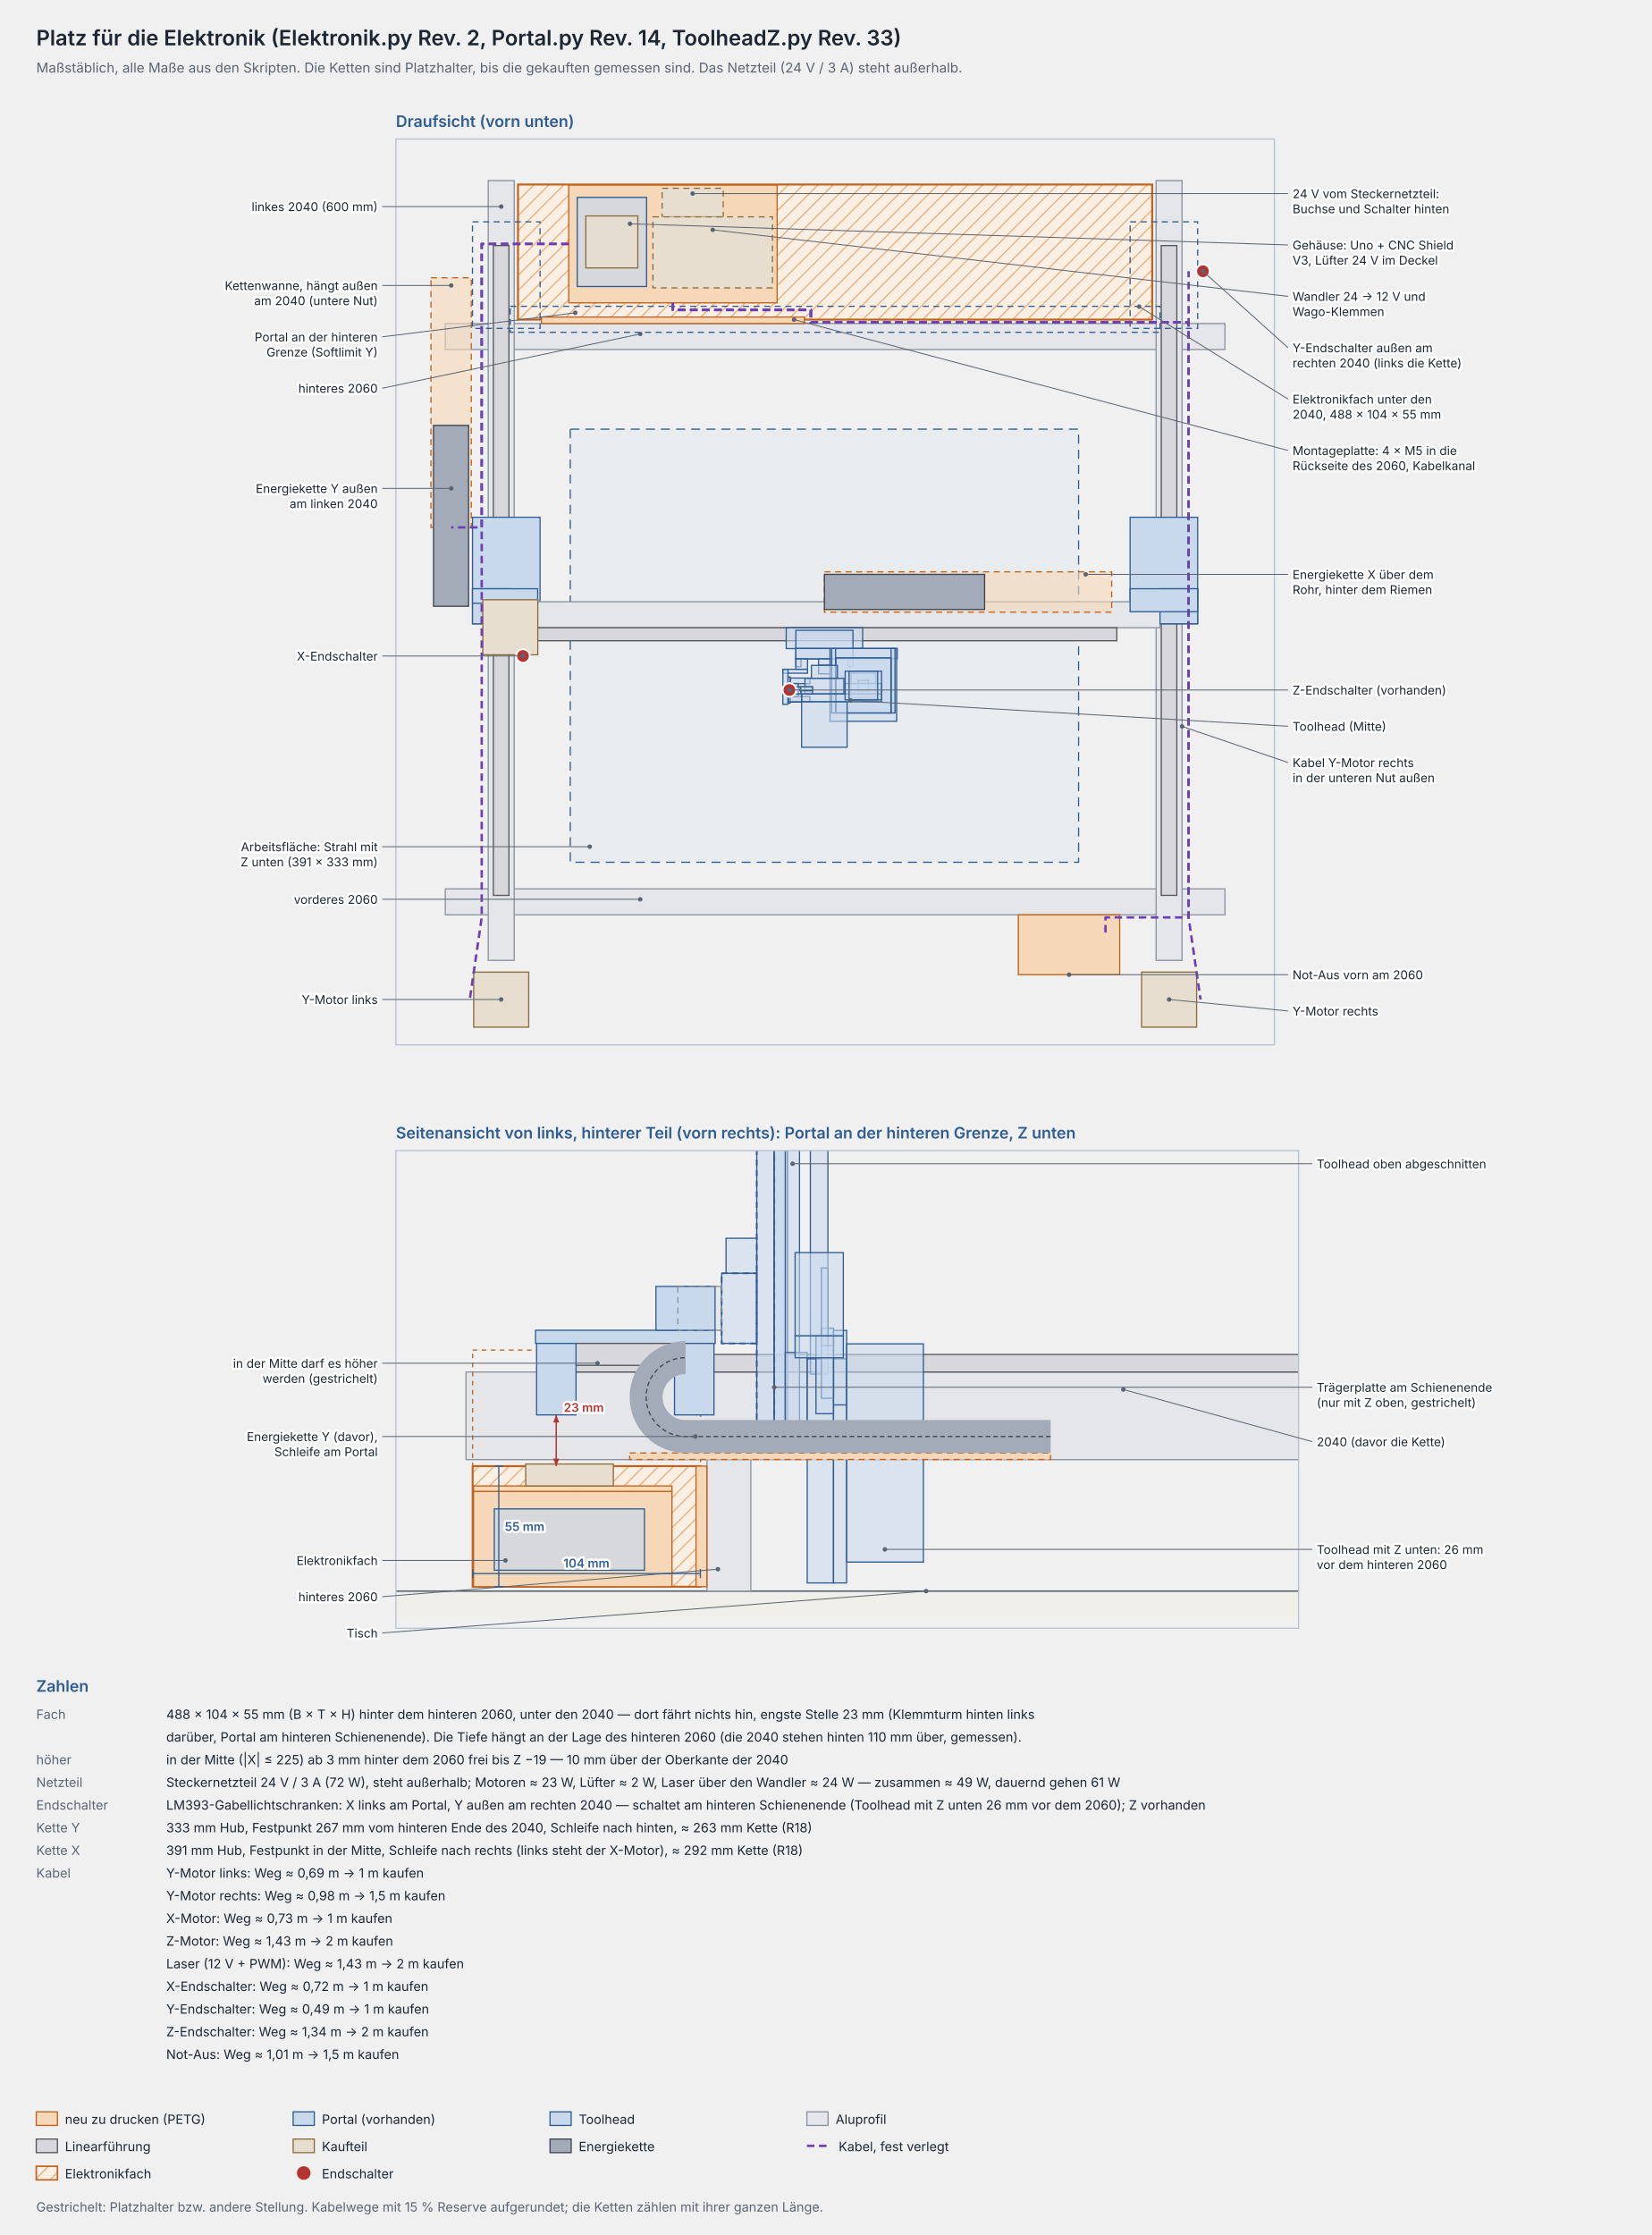
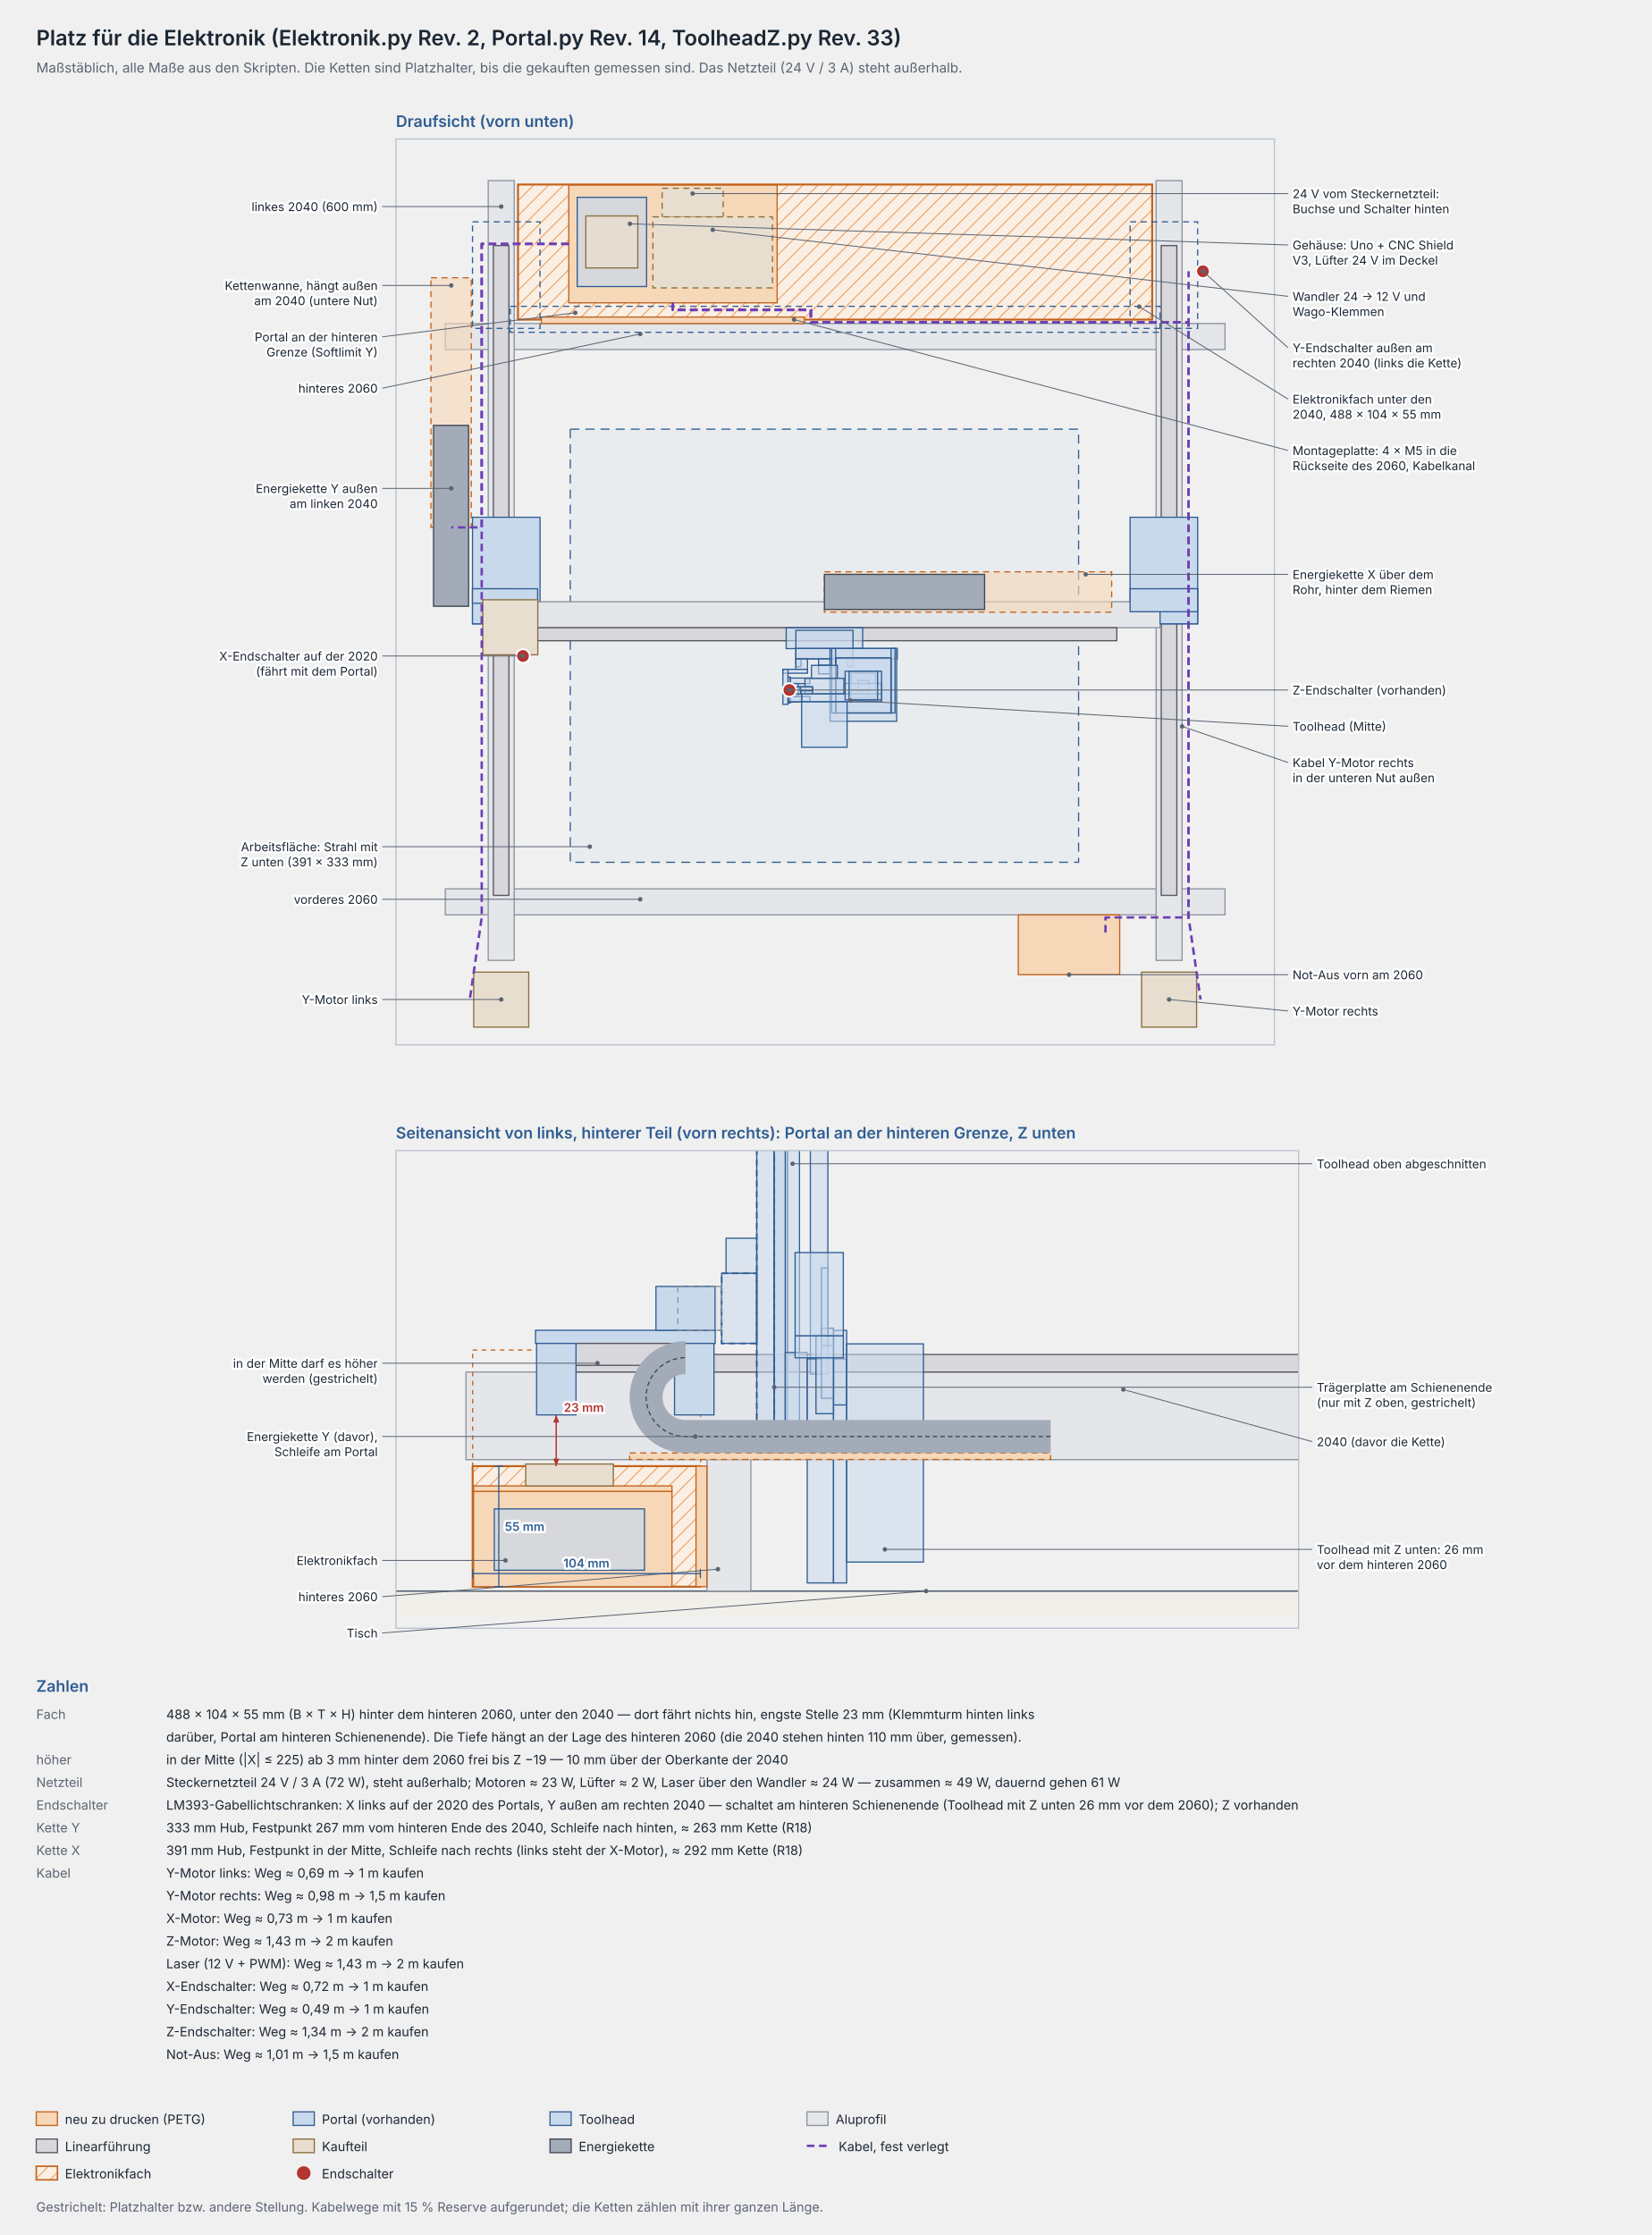
<svg xmlns="http://www.w3.org/2000/svg" width="1093" height="1479" viewBox="0 0 1093 1479" font-family="Inter, Helvetica, Arial, sans-serif">
  <defs>
    <pattern id="schraffur" width="7" height="7" patternUnits="userSpaceOnUse" patternTransform="rotate(45)">
      <rect width="7" height="7" fill="#fbeee2" />
      <line x1="0" y1="0" x2="0" y2="7" stroke="#e8a871" stroke-width="1.4" />
    </pattern>
  </defs>
  <text x="24.0" y="30.0" font-size="14" fill="#1c2733" text-anchor="start" font-weight="600">Platz für die Elektronik (Elektronik.py Rev. 2, Portal.py Rev. 14, ToolheadZ.py Rev. 33)</text>
  <text x="24.0" y="48.0" font-size="9" fill="#5b6472" text-anchor="start">Maßstäblich, alle Maße aus den Skripten. Die Ketten sind Platzhalter, bis die gekauften gemessen sind. Das Netzteil (24 V / 3 A) steht außerhalb.</text>
  <clipPath id="drauf">
    <rect x="262.0" y="92.0" width="581.4" height="599.4" />
  </clipPath>
  <g clip-path="url(#drauf)">
    <rect x="294.7" y="588.2" width="516.0" height="17.2" fill="#e4e6ea" stroke="#8c939e" stroke-width="0.8" />
    <rect x="294.7" y="214.1" width="516.0" height="17.2" fill="#e4e6ea" stroke="#8c939e" stroke-width="0.8" />
    <rect x="323.1" y="119.5" width="17.2" height="516.0" fill="#e4e6ea" stroke="#8c939e" stroke-width="0.8" />
    <rect x="326.5" y="162.5" width="10.3" height="430.0" fill="#d7d7dc" stroke="#55555e" stroke-width="0.8" />
    <rect x="765.1" y="119.5" width="17.2" height="516.0" fill="#e4e6ea" stroke="#8c939e" stroke-width="0.8" />
    <rect x="768.5" y="162.5" width="10.3" height="430.0" fill="#d7d7dc" stroke="#55555e" stroke-width="0.8" />
    <rect x="342.8" y="122.1" width="419.7" height="89.4" fill="url(#schraffur)" stroke="#c2621b" stroke-width="1.3" />
    <rect x="377.4" y="284.0" width="336.4" height="286.6" fill="#c9d9ec" stroke="#2f5d92" stroke-width="0.8" fill-opacity="0.18" stroke-dasharray="6 4" />
    <rect x="312.7" y="342.3" width="44.7" height="70.5" fill="#c9d9ec" stroke="#2f5d92" stroke-width="0.8" />
    <rect x="747.9" y="342.3" width="44.7" height="70.5" fill="#c9d9ec" stroke="#2f5d92" stroke-width="0.8" />
    <rect x="337.7" y="398.2" width="430.0" height="17.2" fill="#e4e6ea" stroke="#8c939e" stroke-width="0.8" />
    <rect x="352.1" y="415.4" width="387.0" height="8.6" fill="#d7d7dc" stroke="#55555e" stroke-width="0.8" />
    <rect x="312.7" y="389.6" width="24.9" height="23.2" fill="#c9d9ec" stroke="#2f5d92" stroke-width="0.8" />
    <rect x="767.7" y="389.6" width="24.9" height="23.2" fill="#c9d9ec" stroke="#2f5d92" stroke-width="0.8" />
    <rect x="747.9" y="389.6" width="44.7" height="15.2" fill="#c9d9ec" stroke="#2f5d92" stroke-width="0.8" />
    <rect x="312.7" y="389.6" width="43.1" height="9.6" fill="#c9d9ec" stroke="#2f5d92" stroke-width="0.8" />
    <rect x="319.5" y="396.9" width="36.4" height="36.4" fill="#e8ded0" stroke="#8a6d3b" stroke-width="0.8" />
    <rect x="520.3" y="415.4" width="50.6" height="13.8" fill="#c9d9ec" stroke="#2f5d92" stroke-width="0.8" fill-opacity="0.55" />
    <rect x="526.7" y="429.1" width="37.8" height="6.9" fill="#c9d9ec" stroke="#2f5d92" stroke-width="0.8" fill-opacity="0.55" />
    <rect x="526.7" y="429.1" width="67.1" height="6.9" fill="#c9d9ec" stroke="#2f5d92" stroke-width="0.8" fill-opacity="0.55" />
    <rect x="541.7" y="436.0" width="7.7" height="4.3" fill="#c9d9ec" stroke="#2f5d92" stroke-width="0.8" fill-opacity="0.55" />
    <rect x="526.7" y="436.0" width="3.4" height="5.2" fill="#c9d9ec" stroke="#2f5d92" stroke-width="0.8" fill-opacity="0.55" />
    <rect x="561.1" y="436.0" width="3.4" height="5.2" fill="#c9d9ec" stroke="#2f5d92" stroke-width="0.8" fill-opacity="0.55" />
    <rect x="541.7" y="440.3" width="7.7" height="5.6" fill="#c9d9ec" stroke="#2f5d92" stroke-width="0.8" fill-opacity="0.55" />
    <rect x="549.3" y="429.1" width="44.1" height="48.2" fill="#c9d9ec" stroke="#2f5d92" stroke-width="0.8" fill-opacity="0.55" />
    <rect x="550.4" y="429.1" width="2.6" height="42.7" fill="#c9d9ec" stroke="#2f5d92" stroke-width="0.8" fill-opacity="0.55" />
    <rect x="589.7" y="429.1" width="2.6" height="42.7" fill="#c9d9ec" stroke="#2f5d92" stroke-width="0.8" fill-opacity="0.55" />
    <rect x="553.2" y="435.4" width="36.4" height="36.4" fill="#c9d9ec" stroke="#2f5d92" stroke-width="0.8" fill-opacity="0.55" />
    <rect x="526.7" y="436.0" width="7.7" height="6.9" fill="#c9d9ec" stroke="#2f5d92" stroke-width="0.8" fill-opacity="0.55" />
    <rect x="518.1" y="442.9" width="16.3" height="2.6" fill="#c9d9ec" stroke="#2f5d92" stroke-width="0.8" fill-opacity="0.55" />
    <rect x="518.1" y="442.9" width="3.4" height="23.2" fill="#c9d9ec" stroke="#2f5d92" stroke-width="0.8" fill-opacity="0.55" />
    <rect x="521.5" y="448.0" width="1.5" height="17.2" fill="#c9d9ec" stroke="#2f5d92" stroke-width="0.8" fill-opacity="0.55" />
    <rect x="523.1" y="448.7" width="12.9" height="3.7" fill="#c9d9ec" stroke="#2f5d92" stroke-width="0.8" fill-opacity="0.55" />
    <rect x="523.1" y="460.9" width="12.9" height="3.7" fill="#c9d9ec" stroke="#2f5d92" stroke-width="0.8" fill-opacity="0.55" />
    <rect x="523.1" y="452.3" width="5.2" height="8.6" fill="#c9d9ec" stroke="#2f5d92" stroke-width="0.8" fill-opacity="0.55" />
    <rect x="553.2" y="435.4" width="36.4" height="36.4" fill="#c9d9ec" stroke="#2f5d92" stroke-width="0.8" fill-opacity="0.55" />
    <rect x="563.2" y="445.5" width="16.3" height="16.3" fill="#c9d9ec" stroke="#2f5d92" stroke-width="0.8" fill-opacity="0.55" />
    <rect x="526.7" y="417.1" width="37.8" height="12.0" fill="#c9d9ec" stroke="#2f5d92" stroke-width="0.8" fill-opacity="0.55" />
    <rect x="567.9" y="450.2" width="6.9" height="6.9" fill="#c9d9ec" stroke="#2f5d92" stroke-width="0.8" fill-opacity="0.55" />
    <rect x="537.0" y="440.3" width="17.2" height="8.6" fill="#c9d9ec" stroke="#2f5d92" stroke-width="0.8" fill-opacity="0.55" />
    <rect x="532.7" y="448.9" width="25.8" height="10.3" fill="#c9d9ec" stroke="#2f5d92" stroke-width="0.8" fill-opacity="0.55" />
    <rect x="530.5" y="459.2" width="52.9" height="5.2" fill="#c9d9ec" stroke="#2f5d92" stroke-width="0.8" fill-opacity="0.55" />
    <rect x="521.9" y="459.2" width="8.6" height="5.2" fill="#c9d9ec" stroke="#2f5d92" stroke-width="0.8" fill-opacity="0.55" />
    <rect x="521.9" y="454.5" width="8.2" height="4.7" fill="#c9d9ec" stroke="#2f5d92" stroke-width="0.8" fill-opacity="0.55" />
    <rect x="530.1" y="454.5" width="7.6" height="4.7" fill="#c9d9ec" stroke="#2f5d92" stroke-width="0.8" fill-opacity="0.55" />
    <rect x="529.5" y="454.5" width="8.2" height="2.6" fill="#c9d9ec" stroke="#2f5d92" stroke-width="0.8" fill-opacity="0.55" />
    <rect x="559.3" y="452.3" width="24.1" height="6.9" fill="#c9d9ec" stroke="#2f5d92" stroke-width="0.8" fill-opacity="0.55" />
    <rect x="559.3" y="444.2" width="24.1" height="18.9" fill="#c9d9ec" stroke="#2f5d92" stroke-width="0.8" fill-opacity="0.55" />
    <rect x="561.9" y="444.2" width="18.9" height="18.9" fill="#c9d9ec" stroke="#2f5d92" stroke-width="0.8" fill-opacity="0.55" />
    <rect x="530.5" y="464.4" width="30.1" height="30.1" fill="#c9d9ec" stroke="#2f5d92" stroke-width="0.8" fill-opacity="0.55" />
    <rect x="337.7" y="202.7" width="430.0" height="17.2" fill="none" stroke="#2f5d92" stroke-width="0.8" stroke-dasharray="4 3" />
    <rect x="312.7" y="146.8" width="44.7" height="70.5" fill="none" stroke="#2f5d92" stroke-width="0.8" stroke-dasharray="4 3" />
    <rect x="747.9" y="146.8" width="44.7" height="70.5" fill="none" stroke="#2f5d92" stroke-width="0.8" stroke-dasharray="4 3" />
    <rect x="313.5" y="643.3" width="36.4" height="36.4" fill="#e8ded0" stroke="#8a6d3b" stroke-width="0.8" />
    <rect x="755.5" y="643.3" width="36.4" height="36.4" fill="#e8ded0" stroke="#8a6d3b" stroke-width="0.8" />
    <rect x="673.9" y="605.4" width="67.1" height="39.6" fill="#f6d7b8" stroke="#c2621b" stroke-width="0.8" />
    <rect x="285.2" y="183.8" width="26.7" height="165.2" fill="#f6d7b8" stroke="#c2621b" stroke-width="0.8" stroke-dasharray="4 3" fill-opacity="0.6" />
    <rect x="286.9" y="281.5" width="23.2" height="119.7" fill="#a3abb8" stroke="#3d4552" stroke-width="0.8" />
    <rect x="545.6" y="378.4" width="190.1" height="26.7" fill="#f6d7b8" stroke="#c2621b" stroke-width="0.8" stroke-dasharray="4 3" fill-opacity="0.6" />
    <rect x="545.6" y="380.1" width="106.0" height="23.2" fill="#a3abb8" stroke="#3d4552" stroke-width="0.8" />
    <rect x="358.3" y="209.8" width="174.0" height="4.3" fill="#f6d7b8" stroke="#c2621b" stroke-width="0.8" />
    <rect x="376.4" y="122.5" width="137.9" height="77.9" fill="#f6d7b8" stroke="#c2621b" stroke-width="0.8" />
    <rect x="382.0" y="130.6" width="45.9" height="59.0" fill="#c9d9ec" stroke="#2f5d92" stroke-width="0.8" fill-opacity="0.7" />
    <rect x="438.2" y="124.6" width="40.4" height="18.9" fill="#e8ded0" stroke="#8a6d3b" stroke-width="0.8" stroke-dasharray="4 3" />
    <rect x="432.1" y="143.5" width="79.1" height="47.0" fill="#e8ded0" stroke="#8a6d3b" stroke-width="0.8" stroke-dasharray="4 3" />
    <rect x="387.7" y="142.9" width="34.4" height="34.4" fill="#e8ded0" stroke="#8a6d3b" stroke-width="0.8" fill-opacity="0.85" />
    <polyline points="376.4,161.4 318.8,161.4 318.8,161.4 318.8,607.1 310.9,661.4" fill="none" stroke="#6d3fb5" stroke-width="1.6" stroke-dasharray="5 3" stroke-linejoin="round" />
    <polyline points="445.3,200.4 445.3,205.1 536.6,205.1 536.6,213.3 786.6,213.3 786.6,213.3 786.6,607.1 794.5,661.4" fill="none" stroke="#6d3fb5" stroke-width="1.6" stroke-dasharray="5 3" stroke-linejoin="round" />
    <polyline points="445.3,200.4 445.3,205.1 536.6,205.1 536.6,213.3 786.6,213.3 786.6,213.3 786.6,179.5" fill="none" stroke="#6d3fb5" stroke-width="1.6" stroke-dasharray="5 3" stroke-linejoin="round" />
    <polyline points="376.4,161.4 318.8,161.4 318.8,161.4 318.8,349.0 298.6,349.0" fill="none" stroke="#6d3fb5" stroke-width="1.6" stroke-dasharray="5 3" stroke-linejoin="round" />
    <polyline points="445.3,200.4 445.3,205.1 536.6,205.1 536.6,213.3 786.6,213.3 786.6,213.3 786.6,607.1 786.6,607.1 731.6,607.1 731.6,617.5 729.0,617.5" fill="none" stroke="#6d3fb5" stroke-width="1.6" stroke-dasharray="5 3" stroke-linejoin="round" />
    <circle cx="346.1" cy="434.1" r="4.5" fill="#b4342f" stroke="#ffffff" stroke-width="1.2" />
    <circle cx="796.1" cy="179.5" r="4.5" fill="#b4342f" stroke="#ffffff" stroke-width="1.2" />
    <circle cx="522.4" cy="456.6" r="4.5" fill="#b4342f" stroke="#ffffff" stroke-width="1.2" />
  </g>
  <rect x="262.0" y="92.0" width="581.4" height="599.4" fill="none" stroke="#b9c2cf" stroke-width="0.8" />
  <text x="262.0" y="84.0" font-size="10.5" fill="#2f5d92" text-anchor="start" font-weight="600">Draufsicht (vorn unten)</text>
  <line x1="331.7" y1="136.7" x2="253.0" y2="136.7" stroke="#5b6472" stroke-width="0.6" />
  <circle cx="331.7" cy="136.7" r="1.5" fill="#5b6472" />
  <text x="250.0" y="139.7" font-size="8.0" fill="#1c2733" text-anchor="end" stroke="#ffffff" stroke-width="3" stroke-linejoin="round" paint-order="stroke">linkes 2040 (600 mm)</text>
  <line x1="298.6" y1="188.9" x2="253.0" y2="188.9" stroke="#5b6472" stroke-width="0.6" />
  <circle cx="298.6" cy="188.9" r="1.5" fill="#5b6472" />
  <text x="250.0" y="191.9" font-size="8.0" fill="#1c2733" text-anchor="end" stroke="#ffffff" stroke-width="3" stroke-linejoin="round" paint-order="stroke">Kettenwanne, hängt außen</text>
  <text x="250.0" y="201.9" font-size="8.0" fill="#1c2733" text-anchor="end" stroke="#ffffff" stroke-width="3" stroke-linejoin="round" paint-order="stroke">am 2040 (untere Nut)</text>
  <line x1="380.7" y1="207.0" x2="253.0" y2="222.9" stroke="#5b6472" stroke-width="0.6" />
  <circle cx="380.7" cy="207.0" r="1.5" fill="#5b6472" />
  <text x="250.0" y="225.9" font-size="8.0" fill="#1c2733" text-anchor="end" stroke="#ffffff" stroke-width="3" stroke-linejoin="round" paint-order="stroke">Portal an der hinteren</text>
  <text x="250.0" y="235.9" font-size="8.0" fill="#1c2733" text-anchor="end" stroke="#ffffff" stroke-width="3" stroke-linejoin="round" paint-order="stroke">Grenze (Softlimit Y)</text>
  <line x1="423.7" y1="221.0" x2="253.0" y2="256.9" stroke="#5b6472" stroke-width="0.6" />
  <circle cx="423.7" cy="221.0" r="1.5" fill="#5b6472" />
  <text x="250.0" y="259.9" font-size="8.0" fill="#1c2733" text-anchor="end" stroke="#ffffff" stroke-width="3" stroke-linejoin="round" paint-order="stroke">hinteres 2060</text>
  <line x1="298.6" y1="323.2" x2="253.0" y2="323.2" stroke="#5b6472" stroke-width="0.6" />
  <circle cx="298.6" cy="323.2" r="1.5" fill="#5b6472" />
  <text x="250.0" y="326.2" font-size="8.0" fill="#1c2733" text-anchor="end" stroke="#ffffff" stroke-width="3" stroke-linejoin="round" paint-order="stroke">Energiekette Y außen</text>
  <text x="250.0" y="336.2" font-size="8.0" fill="#1c2733" text-anchor="end" stroke="#ffffff" stroke-width="3" stroke-linejoin="round" paint-order="stroke">am linken 2040</text>
  <line x1="346.1" y1="434.1" x2="253.0" y2="434.1" stroke="#5b6472" stroke-width="0.6" />
  <circle cx="346.1" cy="434.1" r="1.5" fill="#5b6472" />
-   <text x="250.0" y="437.1" font-size="8.0" fill="#1c2733" text-anchor="end" stroke="#ffffff" stroke-width="3" stroke-linejoin="round" paint-order="stroke">X-Endschalter</text>
+   <text x="250.0" y="437.1" font-size="8.0" fill="#1c2733" text-anchor="end" stroke="#ffffff" stroke-width="3" stroke-linejoin="round" paint-order="stroke">X-Endschalter auf der 2020</text>
+   <text x="250.0" y="447.1" font-size="8.0" fill="#1c2733" text-anchor="end" stroke="#ffffff" stroke-width="3" stroke-linejoin="round" paint-order="stroke">(fährt mit dem Portal)</text>
  <line x1="390.3" y1="560.3" x2="253.0" y2="560.3" stroke="#5b6472" stroke-width="0.6" />
  <circle cx="390.3" cy="560.3" r="1.5" fill="#5b6472" />
  <text x="250.0" y="563.3" font-size="8.0" fill="#1c2733" text-anchor="end" stroke="#ffffff" stroke-width="3" stroke-linejoin="round" paint-order="stroke">Arbeitsfläche: Strahl mit</text>
  <text x="250.0" y="573.3" font-size="8.0" fill="#1c2733" text-anchor="end" stroke="#ffffff" stroke-width="3" stroke-linejoin="round" paint-order="stroke">Z unten (391 × 333 mm)</text>
  <line x1="423.7" y1="595.1" x2="253.0" y2="595.1" stroke="#5b6472" stroke-width="0.6" />
  <circle cx="423.7" cy="595.1" r="1.5" fill="#5b6472" />
  <text x="250.0" y="598.1" font-size="8.0" fill="#1c2733" text-anchor="end" stroke="#ffffff" stroke-width="3" stroke-linejoin="round" paint-order="stroke">vorderes 2060</text>
  <line x1="331.7" y1="661.4" x2="253.0" y2="661.4" stroke="#5b6472" stroke-width="0.6" />
  <circle cx="331.7" cy="661.4" r="1.5" fill="#5b6472" />
  <text x="250.0" y="664.4" font-size="8.0" fill="#1c2733" text-anchor="end" stroke="#ffffff" stroke-width="3" stroke-linejoin="round" paint-order="stroke">Y-Motor links</text>
  <line x1="458.4" y1="128.1" x2="852.4" y2="128.1" stroke="#5b6472" stroke-width="0.6" />
  <circle cx="458.4" cy="128.1" r="1.5" fill="#5b6472" />
  <text x="855.4" y="131.1" font-size="8.0" fill="#1c2733" text-anchor="start" stroke="#ffffff" stroke-width="3" stroke-linejoin="round" paint-order="stroke">24 V vom Steckernetzteil:</text>
  <text x="855.4" y="141.1" font-size="8.0" fill="#1c2733" text-anchor="start" stroke="#ffffff" stroke-width="3" stroke-linejoin="round" paint-order="stroke">Buchse und Schalter hinten</text>
  <line x1="416.9" y1="148.1" x2="852.4" y2="162.1" stroke="#5b6472" stroke-width="0.6" />
  <circle cx="416.9" cy="148.1" r="1.5" fill="#5b6472" />
  <text x="855.4" y="165.1" font-size="8.0" fill="#1c2733" text-anchor="start" stroke="#ffffff" stroke-width="3" stroke-linejoin="round" paint-order="stroke">Gehäuse: Uno + CNC Shield</text>
  <text x="855.4" y="175.1" font-size="8.0" fill="#1c2733" text-anchor="start" stroke="#ffffff" stroke-width="3" stroke-linejoin="round" paint-order="stroke">V3, Lüfter 24 V im Deckel</text>
  <line x1="471.7" y1="152.1" x2="852.4" y2="196.1" stroke="#5b6472" stroke-width="0.6" />
  <circle cx="471.7" cy="152.1" r="1.5" fill="#5b6472" />
  <text x="855.4" y="199.1" font-size="8.0" fill="#1c2733" text-anchor="start" stroke="#ffffff" stroke-width="3" stroke-linejoin="round" paint-order="stroke">Wandler 24 → 12 V und</text>
  <text x="855.4" y="209.1" font-size="8.0" fill="#1c2733" text-anchor="start" stroke="#ffffff" stroke-width="3" stroke-linejoin="round" paint-order="stroke">Wago-Klemmen</text>
  <line x1="796.1" y1="179.5" x2="852.4" y2="230.1" stroke="#5b6472" stroke-width="0.6" />
  <circle cx="796.1" cy="179.5" r="1.5" fill="#5b6472" />
  <text x="855.4" y="233.1" font-size="8.0" fill="#1c2733" text-anchor="start" stroke="#ffffff" stroke-width="3" stroke-linejoin="round" paint-order="stroke">Y-Endschalter außen am</text>
  <text x="855.4" y="243.1" font-size="8.0" fill="#1c2733" text-anchor="start" stroke="#ffffff" stroke-width="3" stroke-linejoin="round" paint-order="stroke">rechten 2040 (links die Kette)</text>
  <line x1="753.9" y1="202.9" x2="852.4" y2="264.1" stroke="#5b6472" stroke-width="0.6" />
  <circle cx="753.9" cy="202.9" r="1.5" fill="#5b6472" />
  <text x="855.4" y="267.1" font-size="8.0" fill="#1c2733" text-anchor="start" stroke="#ffffff" stroke-width="3" stroke-linejoin="round" paint-order="stroke">Elektronikfach unter den</text>
  <text x="855.4" y="277.1" font-size="8.0" fill="#1c2733" text-anchor="start" stroke="#ffffff" stroke-width="3" stroke-linejoin="round" paint-order="stroke">2040, 488 × 104 × 55 mm</text>
  <line x1="525.5" y1="211.5" x2="852.4" y2="298.1" stroke="#5b6472" stroke-width="0.6" />
  <circle cx="525.5" cy="211.5" r="1.5" fill="#5b6472" />
  <text x="855.4" y="301.1" font-size="8.0" fill="#1c2733" text-anchor="start" stroke="#ffffff" stroke-width="3" stroke-linejoin="round" paint-order="stroke">Montageplatte: 4 × M5 in die</text>
  <text x="855.4" y="311.1" font-size="8.0" fill="#1c2733" text-anchor="start" stroke="#ffffff" stroke-width="3" stroke-linejoin="round" paint-order="stroke">Rückseite des 2060, Kabelkanal</text>
  <line x1="718.5" y1="380.1" x2="852.4" y2="380.1" stroke="#5b6472" stroke-width="0.6" />
  <circle cx="718.5" cy="380.1" r="1.5" fill="#5b6472" />
  <text x="855.4" y="383.1" font-size="8.0" fill="#1c2733" text-anchor="start" stroke="#ffffff" stroke-width="3" stroke-linejoin="round" paint-order="stroke">Energiekette X über dem</text>
  <text x="855.4" y="393.1" font-size="8.0" fill="#1c2733" text-anchor="start" stroke="#ffffff" stroke-width="3" stroke-linejoin="round" paint-order="stroke">Rohr, hinter dem Riemen</text>
  <line x1="522.4" y1="456.6" x2="852.4" y2="456.6" stroke="#5b6472" stroke-width="0.6" />
  <circle cx="522.4" cy="456.6" r="1.5" fill="#5b6472" />
  <text x="855.4" y="459.6" font-size="8.0" fill="#1c2733" text-anchor="start" stroke="#ffffff" stroke-width="3" stroke-linejoin="round" paint-order="stroke">Z-Endschalter (vorhanden)</text>
  <line x1="562.8" y1="463.5" x2="852.4" y2="480.6" stroke="#5b6472" stroke-width="0.6" />
  <circle cx="562.8" cy="463.5" r="1.5" fill="#5b6472" />
  <text x="855.4" y="483.6" font-size="8.0" fill="#1c2733" text-anchor="start" stroke="#ffffff" stroke-width="3" stroke-linejoin="round" paint-order="stroke">Toolhead (Mitte)</text>
  <line x1="782.3" y1="480.7" x2="852.4" y2="504.6" stroke="#5b6472" stroke-width="0.6" />
  <circle cx="782.3" cy="480.7" r="1.5" fill="#5b6472" />
  <text x="855.4" y="507.6" font-size="8.0" fill="#1c2733" text-anchor="start" stroke="#ffffff" stroke-width="3" stroke-linejoin="round" paint-order="stroke">Kabel Y-Motor rechts</text>
  <text x="855.4" y="517.6" font-size="8.0" fill="#1c2733" text-anchor="start" stroke="#ffffff" stroke-width="3" stroke-linejoin="round" paint-order="stroke">in der unteren Nut außen</text>
  <line x1="707.5" y1="645.0" x2="852.4" y2="645.0" stroke="#5b6472" stroke-width="0.6" />
  <circle cx="707.5" cy="645.0" r="1.5" fill="#5b6472" />
  <text x="855.4" y="648.0" font-size="8.0" fill="#1c2733" text-anchor="start" stroke="#ffffff" stroke-width="3" stroke-linejoin="round" paint-order="stroke">Not-Aus vorn am 2060</text>
  <line x1="773.7" y1="661.4" x2="852.4" y2="669.0" stroke="#5b6472" stroke-width="0.6" />
  <circle cx="773.7" cy="661.4" r="1.5" fill="#5b6472" />
  <text x="855.4" y="672.0" font-size="8.0" fill="#1c2733" text-anchor="start" stroke="#ffffff" stroke-width="3" stroke-linejoin="round" paint-order="stroke">Y-Motor rechts</text>
  <clipPath id="seite">
    <rect x="262.0" y="761.4" width="597.4" height="316.1" />
  </clipPath>
  <g clip-path="url(#seite)">
    <rect x="254.8" y="1052.9" width="611.9" height="17.4" fill="#f1efe9" stroke="none" stroke-width="0.8" />
    <line x1="262.0" y1="1052.9" x2="859.4" y2="1052.9" stroke="#5b6472" stroke-width="1.0" />
    <rect x="308.4" y="907.9" width="870.0" height="58.0" fill="#e4e6ea" stroke="#8c939e" stroke-width="0.8" />
    <rect x="380.9" y="896.3" width="725.0" height="11.6" fill="#d7d7dc" stroke="#55555e" stroke-width="0.8" />
    <rect x="1098.7" y="965.9" width="29.0" height="87.0" fill="#e4e6ea" stroke="#8c939e" stroke-width="0.8" />
    <rect x="467.9" y="965.9" width="29.0" height="87.0" fill="#e4e6ea" stroke="#8c939e" stroke-width="0.8" />
    <rect x="1191.4" y="949.2" width="61.3" height="53.6" fill="#e8ded0" stroke="#8a6d3b" stroke-width="0.8" />
    <rect x="312.8" y="970.2" width="150.8" height="79.8" fill="url(#schraffur)" stroke="#c2621b" stroke-width="1.3" />
    <rect x="312.8" y="893.4" width="150.8" height="76.9" fill="none" stroke="#c2621b" stroke-width="0.8" stroke-dasharray="3 3" />
    <rect x="460.6" y="970.2" width="7.2" height="79.8" fill="#f6d7b8" stroke="#c2621b" stroke-width="0.8" />
    <rect x="313.4" y="986.9" width="131.3" height="63.1" fill="#f6d7b8" stroke="#c2621b" stroke-width="0.8" />
    <rect x="313.4" y="983.3" width="131.3" height="3.6" fill="#f6d7b8" stroke="#c2621b" stroke-width="0.8" />
    <rect x="327.1" y="998.5" width="99.4" height="40.6" fill="#c9d9ec" stroke="#2f5d92" stroke-width="0.8" fill-opacity="0.7" />
    <rect x="347.9" y="968.8" width="58.0" height="14.5" fill="#e8ded0" stroke="#8a6d3b" stroke-width="0.8" />
    <rect x="354.4" y="880.3" width="118.9" height="8.7" fill="#c9d9ec" stroke="#2f5d92" stroke-width="0.8" />
    <rect x="448.6" y="851.3" width="29.0" height="29.0" fill="#e4e6ea" stroke="#8c939e" stroke-width="0.8" />
    <rect x="380.9" y="889.0" width="65.8" height="14.5" fill="#d7d7dc" stroke="#55555e" stroke-width="0.8" />
    <rect x="355.1" y="889.0" width="26.1" height="47.3" fill="#c9d9ec" stroke="#2f5d92" stroke-width="0.8" />
    <rect x="446.4" y="889.0" width="26.1" height="47.3" fill="#c9d9ec" stroke="#2f5d92" stroke-width="0.8" />
    <rect x="434.1" y="851.3" width="39.1" height="29.0" fill="#c9d9ec" stroke="#2f5d92" stroke-width="0.8" />
    <rect x="477.6" y="842.6" width="23.2" height="46.4" fill="#c9d9ec" stroke="#2f5d92" stroke-width="0.8" fill-opacity="0.55" />
    <rect x="500.8" y="699.1" width="11.6" height="262.5" fill="#c9d9ec" stroke="#2f5d92" stroke-width="0.8" fill-opacity="0.55" />
    <rect x="500.8" y="655.6" width="11.6" height="43.5" fill="#c9d9ec" stroke="#2f5d92" stroke-width="0.8" fill-opacity="0.55" />
    <rect x="512.4" y="662.8" width="7.2" height="290.0" fill="#c9d9ec" stroke="#2f5d92" stroke-width="0.8" fill-opacity="0.55" />
    <rect x="512.4" y="655.6" width="8.7" height="306.0" fill="#c9d9ec" stroke="#2f5d92" stroke-width="0.8" fill-opacity="0.55" />
    <rect x="512.4" y="655.6" width="8.7" height="306.0" fill="#c9d9ec" stroke="#2f5d92" stroke-width="0.8" fill-opacity="0.55" />
    <rect x="519.7" y="662.8" width="9.4" height="290.0" fill="#c9d9ec" stroke="#2f5d92" stroke-width="0.8" fill-opacity="0.55" />
    <rect x="500.8" y="644.0" width="81.2" height="11.6" fill="#c9d9ec" stroke="#2f5d92" stroke-width="0.8" fill-opacity="0.55" />
    <rect x="500.8" y="639.6" width="72.0" height="4.3" fill="#c9d9ec" stroke="#2f5d92" stroke-width="0.8" fill-opacity="0.55" />
    <rect x="500.8" y="639.6" width="72.0" height="4.3" fill="#c9d9ec" stroke="#2f5d92" stroke-width="0.8" fill-opacity="0.55" />
    <rect x="511.5" y="629.5" width="61.3" height="14.5" fill="#c9d9ec" stroke="#2f5d92" stroke-width="0.8" fill-opacity="0.55" />
    <rect x="512.4" y="671.5" width="11.6" height="50.8" fill="#c9d9ec" stroke="#2f5d92" stroke-width="0.8" fill-opacity="0.55" />
    <rect x="524.0" y="677.3" width="4.4" height="50.8" fill="#c9d9ec" stroke="#2f5d92" stroke-width="0.8" fill-opacity="0.55" />
    <rect x="524.0" y="677.3" width="39.1" height="50.8" fill="#c9d9ec" stroke="#2f5d92" stroke-width="0.8" fill-opacity="0.55" />
    <rect x="532.7" y="684.6" width="29.0" height="36.2" fill="#c9d9ec" stroke="#2f5d92" stroke-width="0.8" fill-opacity="0.55" />
    <rect x="533.8" y="710.7" width="6.2" height="8.7" fill="#c9d9ec" stroke="#2f5d92" stroke-width="0.8" fill-opacity="0.55" />
    <rect x="554.5" y="710.7" width="6.2" height="8.7" fill="#c9d9ec" stroke="#2f5d92" stroke-width="0.8" fill-opacity="0.55" />
    <rect x="540.0" y="710.7" width="14.5" height="8.7" fill="#c9d9ec" stroke="#2f5d92" stroke-width="0.8" fill-opacity="0.55" />
    <rect x="511.5" y="571.5" width="61.3" height="58.0" fill="#c9d9ec" stroke="#2f5d92" stroke-width="0.8" fill-opacity="0.55" />
    <rect x="528.4" y="652.7" width="27.5" height="36.2" fill="#c9d9ec" stroke="#2f5d92" stroke-width="0.8" fill-opacity="0.55" />
    <rect x="480.5" y="819.4" width="20.3" height="23.2" fill="#c9d9ec" stroke="#2f5d92" stroke-width="0.8" fill-opacity="0.55" />
    <rect x="536.3" y="677.3" width="11.6" height="232.0" fill="#c9d9ec" stroke="#2f5d92" stroke-width="0.8" fill-opacity="0.55" />
    <rect x="519.7" y="895.0" width="14.5" height="57.9" fill="#c9d9ec" stroke="#2f5d92" stroke-width="0.8" fill-opacity="0.55" />
    <rect x="534.2" y="899.2" width="17.4" height="148.3" fill="#c9d9ec" stroke="#2f5d92" stroke-width="0.8" fill-opacity="0.55" />
    <rect x="551.6" y="899.2" width="8.7" height="148.3" fill="#c9d9ec" stroke="#2f5d92" stroke-width="0.8" fill-opacity="0.55" />
    <rect x="551.6" y="880.4" width="8.7" height="49.3" fill="#c9d9ec" stroke="#2f5d92" stroke-width="0.8" fill-opacity="0.55" />
    <rect x="543.6" y="878.9" width="8.0" height="46.4" fill="#c9d9ec" stroke="#2f5d92" stroke-width="0.8" fill-opacity="0.55" />
    <rect x="543.6" y="878.9" width="8.0" height="11.6" fill="#c9d9ec" stroke="#2f5d92" stroke-width="0.8" fill-opacity="0.55" />
    <rect x="543.6" y="839.1" width="4.4" height="51.5" fill="#c9d9ec" stroke="#2f5d92" stroke-width="0.8" fill-opacity="0.55" />
    <rect x="540.0" y="884.0" width="11.6" height="51.5" fill="#c9d9ec" stroke="#2f5d92" stroke-width="0.8" fill-opacity="0.55" />
    <rect x="526.2" y="884.0" width="31.9" height="14.5" fill="#c9d9ec" stroke="#2f5d92" stroke-width="0.8" fill-opacity="0.55" />
    <rect x="526.2" y="828.9" width="31.9" height="55.1" fill="#c9d9ec" stroke="#2f5d92" stroke-width="0.8" fill-opacity="0.55" />
    <rect x="560.3" y="889.3" width="50.8" height="144.4" fill="#c9d9ec" stroke="#2f5d92" stroke-width="0.8" fill-opacity="0.55" />
    <rect x="477.6" y="842.6" width="23.2" height="46.4" fill="none" stroke="#2f5d92" stroke-width="1.1" stroke-dasharray="4 3" />
    <rect x="500.8" y="699.1" width="11.6" height="262.5" fill="none" stroke="#2f5d92" stroke-width="1.1" stroke-dasharray="4 3" />
    <rect x="448.6" y="851.3" width="29.0" height="29.0" fill="none" stroke="#8c939e" stroke-width="0.8" stroke-dasharray="4 3" />
    <rect x="416.7" y="961.5" width="278.6" height="4.3" fill="#f6d7b8" stroke="#c2621b" stroke-width="0.8" stroke-dasharray="4 3" />
    <path d="M 695.3 950.6 L 453.7 950.6 A 26.1 26.1 0 0 1 453.7 898.4" fill="none" stroke="#a3abb8" stroke-width="21.8" stroke-linecap="butt" />
    <path d="M 695.3 950.6 L 453.7 950.6 A 26.1 26.1 0 0 1 453.7 898.4" fill="none" stroke="#3d4552" stroke-width="0.8" stroke-dasharray="3 2" />
  </g>
  <rect x="262.0" y="761.4" width="597.4" height="316.1" fill="none" stroke="#b9c2cf" stroke-width="0.8" />
  <text x="262.0" y="753.4" font-size="10.5" fill="#2f5d92" text-anchor="start" font-weight="600">Seitenansicht von links, hinterer Teil (vorn rechts): Portal an der hinteren Grenze, Z unten</text>
  <line x1="395.4" y1="902.1" x2="253.0" y2="902.1" stroke="#5b6472" stroke-width="0.6" />
  <circle cx="395.4" cy="902.1" r="1.5" fill="#5b6472" />
  <text x="250.0" y="905.1" font-size="8.0" fill="#1c2733" text-anchor="end" stroke="#ffffff" stroke-width="3" stroke-linejoin="round" paint-order="stroke">in der Mitte darf es höher</text>
  <text x="250.0" y="915.1" font-size="8.0" fill="#1c2733" text-anchor="end" stroke="#ffffff" stroke-width="3" stroke-linejoin="round" paint-order="stroke">werden (gestrichelt)</text>
  <line x1="460.2" y1="950.6" x2="253.0" y2="950.6" stroke="#5b6472" stroke-width="0.6" />
  <circle cx="460.2" cy="950.6" r="1.5" fill="#5b6472" />
  <text x="250.0" y="953.6" font-size="8.0" fill="#1c2733" text-anchor="end" stroke="#ffffff" stroke-width="3" stroke-linejoin="round" paint-order="stroke">Energiekette Y (davor),</text>
  <text x="250.0" y="963.6" font-size="8.0" fill="#1c2733" text-anchor="end" stroke="#ffffff" stroke-width="3" stroke-linejoin="round" paint-order="stroke">Schleife am Portal</text>
  <line x1="334.5" y1="1032.6" x2="253.0" y2="1032.6" stroke="#5b6472" stroke-width="0.6" />
  <circle cx="334.5" cy="1032.6" r="1.5" fill="#5b6472" />
  <text x="250.0" y="1035.6" font-size="8.0" fill="#1c2733" text-anchor="end" stroke="#ffffff" stroke-width="3" stroke-linejoin="round" paint-order="stroke">Elektronikfach</text>
  <line x1="475.1" y1="1038.4" x2="253.0" y2="1056.6" stroke="#5b6472" stroke-width="0.6" />
  <circle cx="475.1" cy="1038.4" r="1.5" fill="#5b6472" />
  <text x="250.0" y="1059.6" font-size="8.0" fill="#1c2733" text-anchor="end" stroke="#ffffff" stroke-width="3" stroke-linejoin="round" paint-order="stroke">hinteres 2060</text>
  <line x1="612.9" y1="1052.9" x2="253.0" y2="1080.6" stroke="#5b6472" stroke-width="0.6" />
  <circle cx="612.9" cy="1052.9" r="1.5" fill="#5b6472" />
  <text x="250.0" y="1083.6" font-size="8.0" fill="#1c2733" text-anchor="end" stroke="#ffffff" stroke-width="3" stroke-linejoin="round" paint-order="stroke">Tisch</text>
  <line x1="524.5" y1="770.1" x2="868.4" y2="770.1" stroke="#5b6472" stroke-width="0.6" />
  <circle cx="524.5" cy="770.1" r="1.5" fill="#5b6472" />
  <text x="871.4" y="773.1" font-size="8.0" fill="#1c2733" text-anchor="start" stroke="#ffffff" stroke-width="3" stroke-linejoin="round" paint-order="stroke">Toolhead oben abgeschnitten</text>
  <line x1="512.4" y1="918.0" x2="868.4" y2="918.0" stroke="#5b6472" stroke-width="0.6" />
  <circle cx="512.4" cy="918.0" r="1.5" fill="#5b6472" />
  <text x="871.4" y="921.0" font-size="8.0" fill="#1c2733" text-anchor="start" stroke="#ffffff" stroke-width="3" stroke-linejoin="round" paint-order="stroke">Trägerplatte am Schienenende</text>
  <text x="871.4" y="931.0" font-size="8.0" fill="#1c2733" text-anchor="start" stroke="#ffffff" stroke-width="3" stroke-linejoin="round" paint-order="stroke">(nur mit Z oben, gestrichelt)</text>
  <line x1="743.4" y1="919.5" x2="868.4" y2="954.0" stroke="#5b6472" stroke-width="0.6" />
  <circle cx="743.4" cy="919.5" r="1.5" fill="#5b6472" />
  <text x="871.4" y="957.0" font-size="8.0" fill="#1c2733" text-anchor="start" stroke="#ffffff" stroke-width="3" stroke-linejoin="round" paint-order="stroke">2040 (davor die Kette)</text>
  <line x1="585.6" y1="1025.3" x2="868.4" y2="1025.3" stroke="#5b6472" stroke-width="0.6" />
  <circle cx="585.6" cy="1025.3" r="1.5" fill="#5b6472" />
  <text x="871.4" y="1028.3" font-size="8.0" fill="#1c2733" text-anchor="start" stroke="#ffffff" stroke-width="3" stroke-linejoin="round" paint-order="stroke">Toolhead mit Z unten: 26 mm</text>
  <text x="871.4" y="1038.3" font-size="8.0" fill="#1c2733" text-anchor="start" stroke="#ffffff" stroke-width="3" stroke-linejoin="round" paint-order="stroke">vor dem hinteren 2060</text>
  <line x1="330.1" y1="1050.0" x2="330.1" y2="970.2" stroke="#2f5d92" stroke-width="0.8" />
  <line x1="327.1" y1="1050.0" x2="333.1" y2="1050.0" stroke="#2f5d92" stroke-width="0.8" />
  <line x1="327.1" y1="970.2" x2="333.1" y2="970.2" stroke="#2f5d92" stroke-width="0.8" />
  <text x="334.1" y="1013.1" font-size="8.0" fill="#2f5d92" text-anchor="start" font-weight="600" stroke="#ffffff" stroke-width="3" stroke-linejoin="round" paint-order="stroke">55 mm</text>
  <line x1="312.8" y1="1041.3" x2="463.5" y2="1041.3" stroke="#2f5d92" stroke-width="0.8" />
  <line x1="312.8" y1="1038.3" x2="312.8" y2="1044.3" stroke="#2f5d92" stroke-width="0.8" />
  <line x1="463.5" y1="1038.3" x2="463.5" y2="1044.3" stroke="#2f5d92" stroke-width="0.8" />
  <text x="388.1" y="1037.3" font-size="8.0" fill="#2f5d92" text-anchor="middle" font-weight="600" stroke="#ffffff" stroke-width="3" stroke-linejoin="round" paint-order="stroke">104 mm</text>
  <line x1="368.1" y1="970.2" x2="368.1" y2="936.3" stroke="#b4342f" stroke-width="0.9" />
  <polygon points="368.1,970.2 366.1,965.2 370.1,965.2" fill="#b4342f" />
  <polygon points="368.1,936.3 370.1,941.3 366.1,941.3" fill="#b4342f" />
  <text x="373.1" y="934.3" font-size="8.0" fill="#b4342f" text-anchor="start" font-weight="600" stroke="#ffffff" stroke-width="3" stroke-linejoin="round" paint-order="stroke">23 mm</text>
  <text x="24.0" y="1119.5" font-size="10.5" fill="#2f5d92" text-anchor="start" font-weight="600">Zahlen</text>
  <text x="24.0" y="1137.5" font-size="8.5" fill="#5b6472" text-anchor="start">Fach</text>
  <text x="110.0" y="1137.5" font-size="8.5" fill="#1c2733" text-anchor="start">488 × 104 × 55 mm (B × T × H) hinter dem hinteren 2060, unter den 2040 — dort fährt nichts hin, engste Stelle 23 mm (Klemmturm hinten links</text>
  <text x="24.0" y="1152.5" font-size="8.5" fill="#5b6472" text-anchor="start" />
  <text x="110.0" y="1152.5" font-size="8.5" fill="#1c2733" text-anchor="start">darüber, Portal am hinteren Schienenende). Die Tiefe hängt an der Lage des hinteren 2060 (die 2040 stehen hinten 110 mm über, gemessen).</text>
  <text x="24.0" y="1167.5" font-size="8.5" fill="#5b6472" text-anchor="start">höher</text>
  <text x="110.0" y="1167.5" font-size="8.5" fill="#1c2733" text-anchor="start">in der Mitte (|X| ≤ 225) ab 3 mm hinter dem 2060 frei bis Z −19 — 10 mm über der Oberkante der 2040</text>
  <text x="24.0" y="1182.5" font-size="8.5" fill="#5b6472" text-anchor="start">Netzteil</text>
  <text x="110.0" y="1182.5" font-size="8.5" fill="#1c2733" text-anchor="start">Steckernetzteil 24 V / 3 A (72 W), steht außerhalb; Motoren ≈ 23 W, Lüfter ≈ 2 W, Laser über den Wandler ≈ 24 W — zusammen ≈ 49 W, dauernd gehen 61 W</text>
  <text x="24.0" y="1197.5" font-size="8.5" fill="#5b6472" text-anchor="start">Endschalter</text>
-   <text x="110.0" y="1197.5" font-size="8.5" fill="#1c2733" text-anchor="start">LM393-Gabellichtschranken: X links am Portal, Y außen am rechten 2040 — schaltet am hinteren Schienenende (Toolhead mit Z unten 26 mm vor dem 2060); Z vorhanden</text>
+   <text x="110.0" y="1197.5" font-size="8.5" fill="#1c2733" text-anchor="start">LM393-Gabellichtschranken: X links auf der 2020 des Portals, Y außen am rechten 2040 — schaltet am hinteren Schienenende (Toolhead mit Z unten 26 mm vor dem 2060); Z vorhanden</text>
  <text x="24.0" y="1212.5" font-size="8.5" fill="#5b6472" text-anchor="start">Kette Y</text>
  <text x="110.0" y="1212.5" font-size="8.5" fill="#1c2733" text-anchor="start">333 mm Hub, Festpunkt 267 mm vom hinteren Ende des 2040, Schleife nach hinten, ≈ 263 mm Kette (R18)</text>
  <text x="24.0" y="1227.5" font-size="8.5" fill="#5b6472" text-anchor="start">Kette X</text>
  <text x="110.0" y="1227.5" font-size="8.5" fill="#1c2733" text-anchor="start">391 mm Hub, Festpunkt in der Mitte, Schleife nach rechts (links steht der X-Motor), ≈ 292 mm Kette (R18)</text>
  <text x="24.0" y="1242.5" font-size="8.5" fill="#5b6472" text-anchor="start">Kabel</text>
  <text x="110.0" y="1242.5" font-size="8.5" fill="#1c2733" text-anchor="start">Y-Motor links: Weg ≈ 0,69 m → 1 m kaufen</text>
  <text x="24.0" y="1257.5" font-size="8.5" fill="#5b6472" text-anchor="start" />
  <text x="110.0" y="1257.5" font-size="8.5" fill="#1c2733" text-anchor="start">Y-Motor rechts: Weg ≈ 0,98 m → 1,5 m kaufen</text>
  <text x="24.0" y="1272.5" font-size="8.5" fill="#5b6472" text-anchor="start" />
  <text x="110.0" y="1272.5" font-size="8.5" fill="#1c2733" text-anchor="start">X-Motor: Weg ≈ 0,73 m → 1 m kaufen</text>
  <text x="24.0" y="1287.5" font-size="8.5" fill="#5b6472" text-anchor="start" />
  <text x="110.0" y="1287.5" font-size="8.5" fill="#1c2733" text-anchor="start">Z-Motor: Weg ≈ 1,43 m → 2 m kaufen</text>
  <text x="24.0" y="1302.5" font-size="8.5" fill="#5b6472" text-anchor="start" />
  <text x="110.0" y="1302.5" font-size="8.5" fill="#1c2733" text-anchor="start">Laser (12 V + PWM): Weg ≈ 1,43 m → 2 m kaufen</text>
  <text x="24.0" y="1317.5" font-size="8.5" fill="#5b6472" text-anchor="start" />
  <text x="110.0" y="1317.5" font-size="8.5" fill="#1c2733" text-anchor="start">X-Endschalter: Weg ≈ 0,72 m → 1 m kaufen</text>
  <text x="24.0" y="1332.5" font-size="8.5" fill="#5b6472" text-anchor="start" />
  <text x="110.0" y="1332.5" font-size="8.5" fill="#1c2733" text-anchor="start">Y-Endschalter: Weg ≈ 0,49 m → 1 m kaufen</text>
  <text x="24.0" y="1347.5" font-size="8.5" fill="#5b6472" text-anchor="start" />
  <text x="110.0" y="1347.5" font-size="8.5" fill="#1c2733" text-anchor="start">Z-Endschalter: Weg ≈ 1,34 m → 2 m kaufen</text>
  <text x="24.0" y="1362.5" font-size="8.5" fill="#5b6472" text-anchor="start" />
  <text x="110.0" y="1362.5" font-size="8.5" fill="#1c2733" text-anchor="start">Not-Aus: Weg ≈ 1,01 m → 1,5 m kaufen</text>
  <rect x="24.0" y="1397.5" width="14.0" height="9.0" fill="#f6d7b8" stroke="#c2621b" stroke-width="0.8" />
  <text x="43.0" y="1405.5" font-size="8.5" fill="#1c2733" text-anchor="start">neu zu drucken (PETG)</text>
  <rect x="194.0" y="1397.5" width="14.0" height="9.0" fill="#c9d9ec" stroke="#2f5d92" stroke-width="0.8" />
  <text x="213.0" y="1405.5" font-size="8.5" fill="#1c2733" text-anchor="start">Portal (vorhanden)</text>
  <rect x="364.0" y="1397.5" width="14.0" height="9.0" fill="#c9d9ec" stroke="#2f5d92" stroke-width="0.8" />
  <text x="383.0" y="1405.5" font-size="8.5" fill="#1c2733" text-anchor="start">Toolhead</text>
  <rect x="534.0" y="1397.5" width="14.0" height="9.0" fill="#e4e6ea" stroke="#8c939e" stroke-width="0.8" />
  <text x="553.0" y="1405.5" font-size="8.5" fill="#1c2733" text-anchor="start">Aluprofil</text>
  <rect x="24.0" y="1415.5" width="14.0" height="9.0" fill="#d7d7dc" stroke="#55555e" stroke-width="0.8" />
  <text x="43.0" y="1423.5" font-size="8.5" fill="#1c2733" text-anchor="start">Linearführung</text>
  <rect x="194.0" y="1415.5" width="14.0" height="9.0" fill="#e8ded0" stroke="#8a6d3b" stroke-width="0.8" />
  <text x="213.0" y="1423.5" font-size="8.5" fill="#1c2733" text-anchor="start">Kaufteil</text>
  <rect x="364.0" y="1415.5" width="14.0" height="9.0" fill="#a3abb8" stroke="#3d4552" stroke-width="0.8" />
  <text x="383.0" y="1423.5" font-size="8.5" fill="#1c2733" text-anchor="start">Energiekette</text>
  <line x1="534.0" y1="1420.0" x2="550.0" y2="1420.0" stroke="#6d3fb5" stroke-width="1.6" stroke-dasharray="5 3" />
  <text x="555.0" y="1423.5" font-size="8.5" fill="#1c2733" text-anchor="start">Kabel, fest verlegt</text>
  <rect x="24" y="1433.5" width="14" height="9" fill="url(#schraffur)" stroke="#c2621b" />
  <text x="43.0" y="1441.5" font-size="8.5" fill="#1c2733" text-anchor="start">Elektronikfach</text>
  <circle cx="201.0" cy="1438.0" r="4.5" fill="#b4342f" />
  <text x="213.0" y="1441.5" font-size="8.5" fill="#1c2733" text-anchor="start">Endschalter</text>
  <text x="24.0" y="1463.5" font-size="8.5" fill="#5b6472" text-anchor="start">Gestrichelt: Platzhalter bzw. andere Stellung. Kabelwege mit 15 % Reserve aufgerundet; die Ketten zählen mit ihrer ganzen Länge.</text>
</svg>
